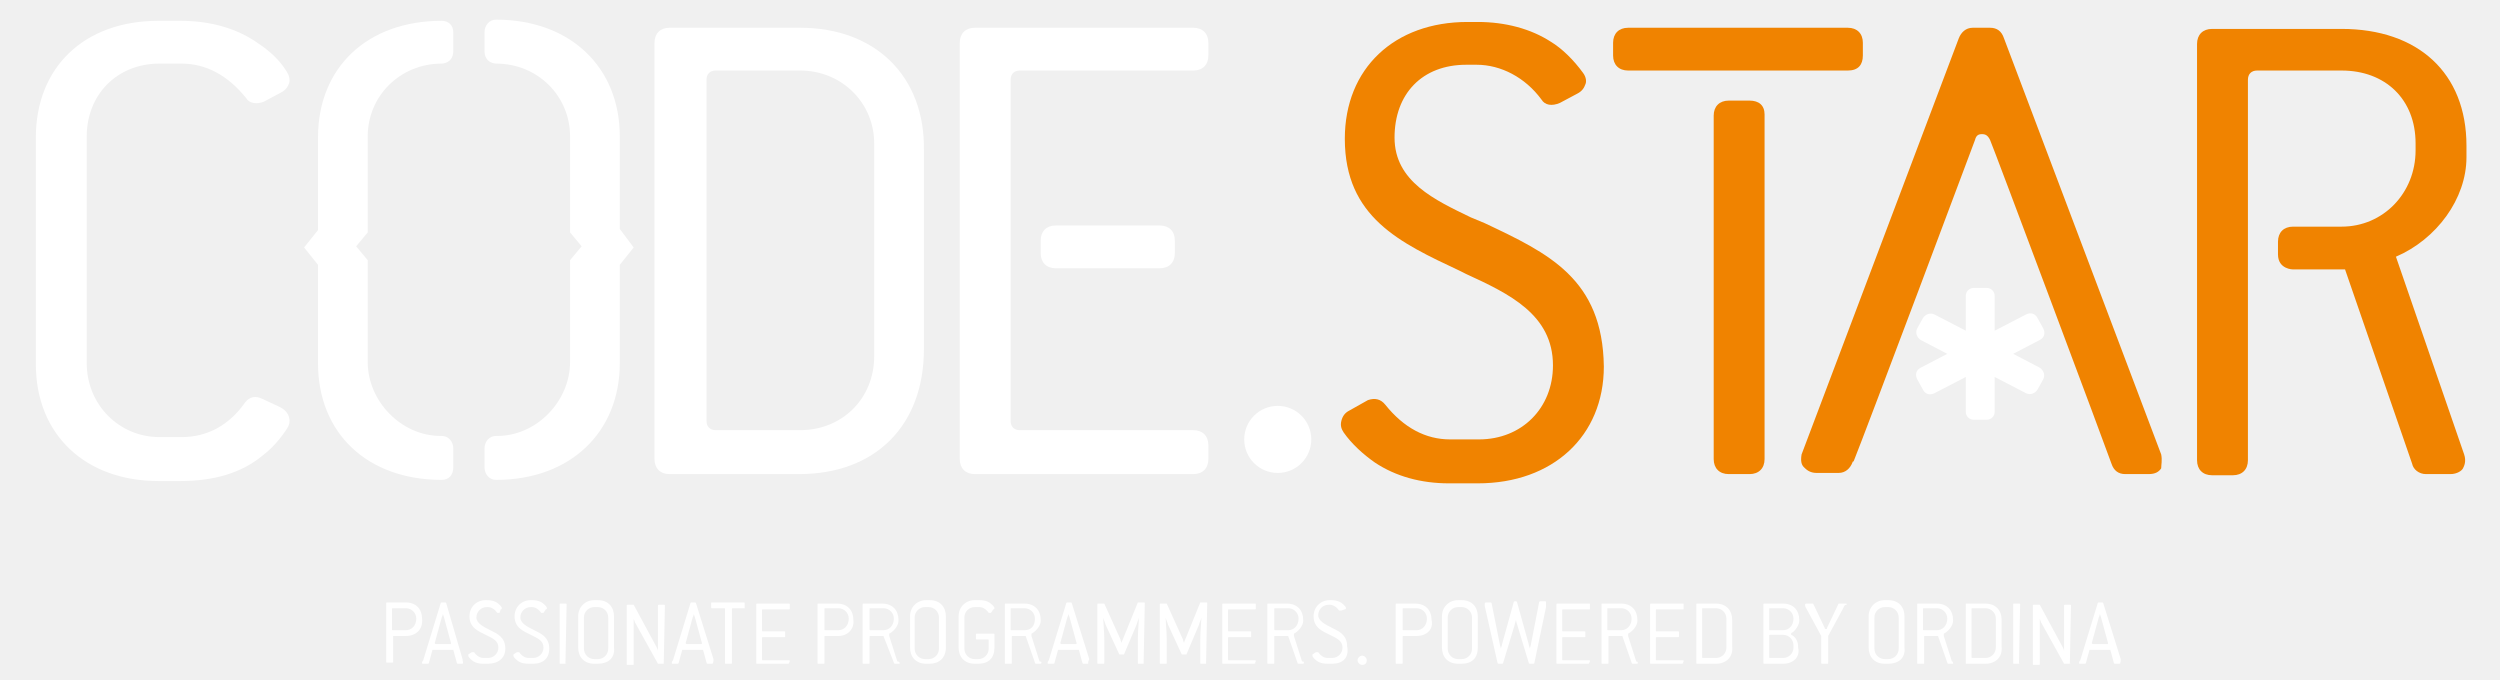
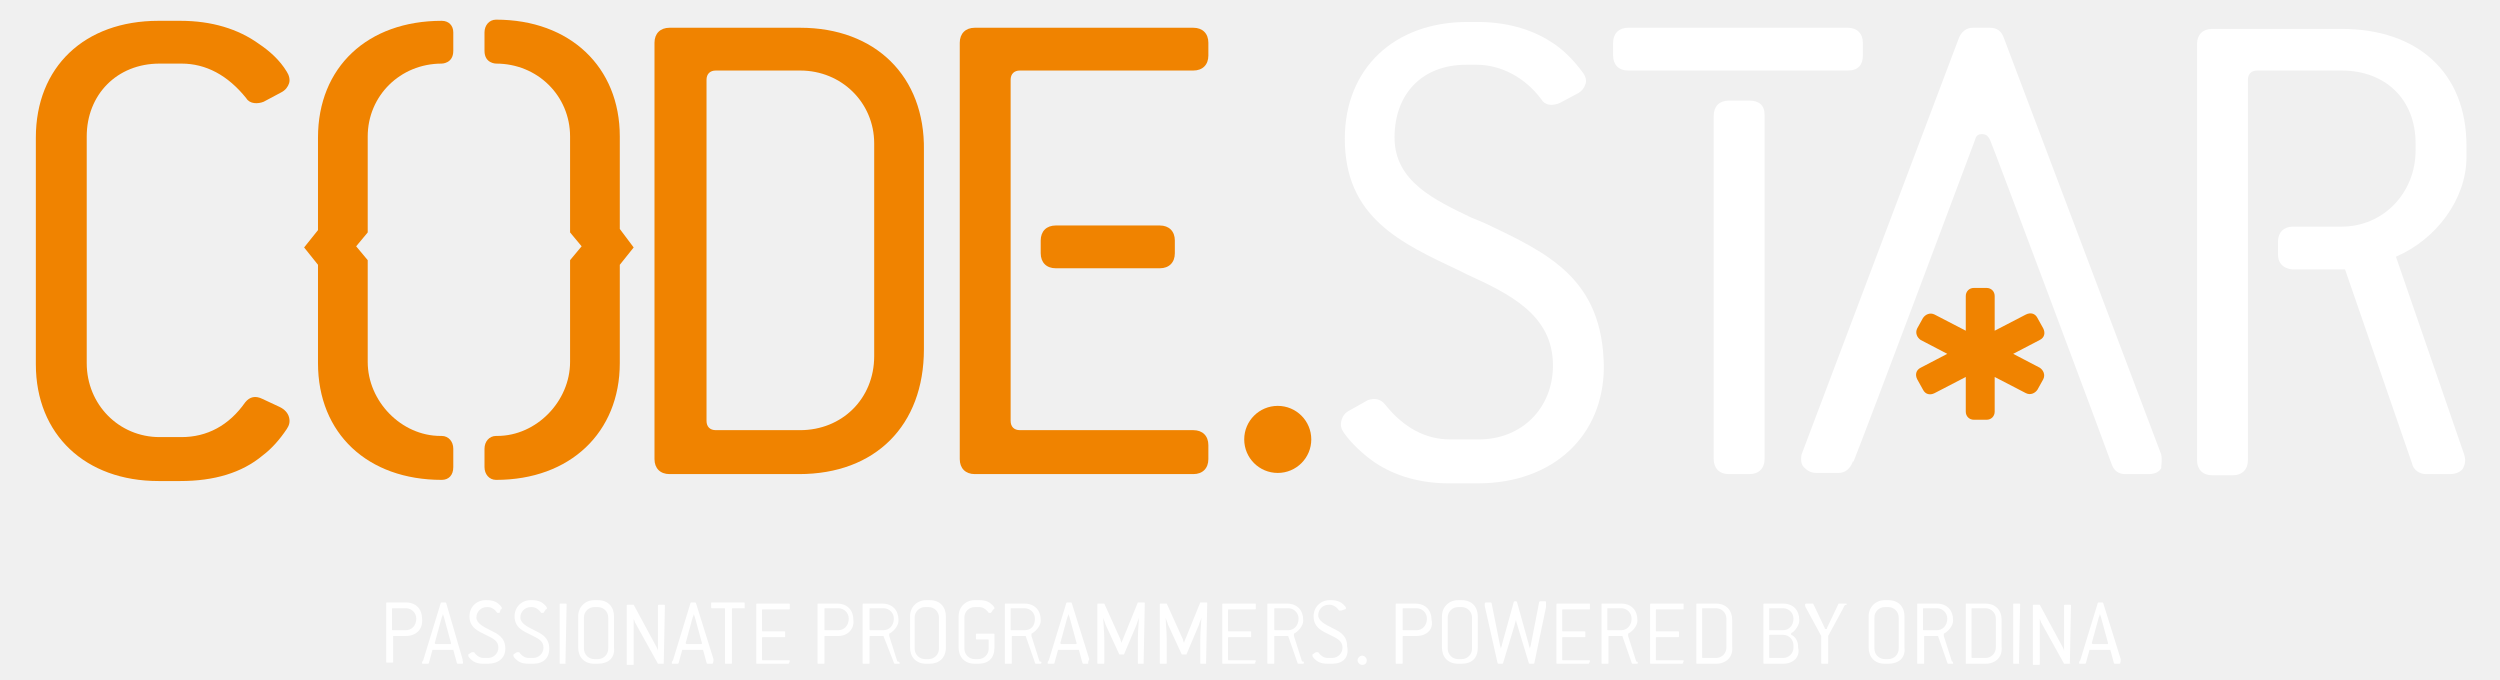
<svg xmlns="http://www.w3.org/2000/svg" version="1.1" id="Layer_1" x="0px" y="0px" viewBox="0 0 216.2 58.8" style="enable-background:new 0 0 216.2 58.8;" xml:space="preserve">
  <style type="text/css">
- 	.st0{fill:#FFFFFF;}
- 	.st1{fill:#F08300;}
+ 	.st0{fill:#F08300;}
+ 	.st1{fill:#FFFFFF;}
	.st2{opacity:0.45;}
	.st3{fill:#FFFFFF;}
</style>
  <g>
    <g>
      <circle class="st0" cx="110.5" cy="38" r="2.9" />
      <path class="st0" d="M176.4,31.8l-2.3-1.2l2.3-1.2c0.4-0.2,0.5-0.6,0.3-1l-0.5-0.9c-0.2-0.4-0.6-0.5-1-0.3l-2.7,1.4v-3    c0-0.4-0.3-0.7-0.7-0.7h-1.1c-0.4,0-0.7,0.3-0.7,0.7v3l-2.7-1.4c-0.4-0.2-0.8,0-1,0.3l-0.5,0.9c-0.2,0.4,0,0.8,0.3,1l2.3,1.2    l-2.3,1.2c-0.4,0.2-0.5,0.6-0.3,1l0.5,0.9c0.2,0.4,0.6,0.5,1,0.3l2.7-1.4v3c0,0.4,0.3,0.7,0.7,0.7h1.1c0.4,0,0.7-0.3,0.7-0.7v-3    l2.7,1.4c0.4,0.2,0.8,0,1-0.3l0.5-0.9C176.9,32.4,176.7,32,176.4,31.8z" />
      <path class="st0" d="M13.8,5.5h1.9c2.1,0,4,1,5.6,3c0.3,0.5,1,0.5,1.5,0.3L24.3,8c0.4-0.2,0.6-0.5,0.7-0.8c0.1-0.3,0-0.7-0.2-1    c-0.6-1-1.5-1.8-2.4-2.4c-1.8-1.3-4.1-2-6.8-2h-1.9c-6.4,0-10.6,4-10.6,10.1v19.6c0,6.1,4.3,10.1,10.6,10.1h1.9    c2.9,0,5.3-0.7,7.1-2.2c0.8-0.6,1.5-1.4,2.1-2.3c0.2-0.3,0.3-0.6,0.2-1c-0.1-0.4-0.4-0.7-0.8-0.9l-1.5-0.7    c-0.6-0.3-1.1-0.2-1.5,0.3c-1.4,2-3.3,3-5.5,3h-1.9c-3.5,0-6.3-2.8-6.3-6.4V11.8C7.5,8.2,10.1,5.5,13.8,5.5z" />
      <path class="st1" d="M151.3,8.7h-1.8c-0.8,0-1.3,0.5-1.3,1.3v29.7c0,0.8,0.5,1.3,1.3,1.3h1.8c0.8,0,1.3-0.5,1.3-1.3V9.9    C152.6,9.1,152.1,8.7,151.3,8.7z" />
      <path class="st1" d="M161.1,4.8V3.7c0-0.8-0.5-1.3-1.3-1.3h-19c-0.8,0-1.3,0.5-1.3,1.3v1.1c0,0.8,0.5,1.3,1.3,1.3h19    C160.7,6.1,161.1,5.6,161.1,4.8z" />
      <path class="st0" d="M91.3,19.5c-0.8,0-1.3,0.5-1.3,1.3v1.1c0,0.8,0.5,1.3,1.3,1.3h9c0.8,0,1.3-0.5,1.3-1.3v-1.1    c0-0.8-0.5-1.3-1.3-1.3H91.3z" />
      <path class="st1" d="M128.4,19.3l-1.2-0.5c-3.1-1.5-6.6-3.1-6.6-6.9c0-3.8,2.4-6.3,6.2-6.3h0.9c2.1,0,4.2,1.1,5.6,3    c0.3,0.5,0.9,0.6,1.6,0.3l1.5-0.8c0.4-0.2,0.6-0.5,0.7-0.8c0.1-0.2,0.1-0.6-0.2-1c-0.8-1.1-1.8-2.1-2.8-2.7    c-1.7-1.1-3.9-1.7-6.3-1.7h-0.9c-6.3,0-10.6,4-10.6,10.1c0,6.8,4.8,9,9.9,11.4l0.6,0.3c3.7,1.7,7.5,3.5,7.5,7.9    c0,3.7-2.7,6.4-6.4,6.4h-2.5c-2.1,0-4-1-5.6-3c-0.4-0.5-0.9-0.6-1.5-0.4l-1.6,0.9c-0.4,0.2-0.6,0.5-0.7,0.9c-0.1,0.4,0,0.7,0.2,1    c0.7,1,1.7,1.9,2.7,2.6c1.8,1.2,4,1.8,6.4,1.8h2.5c6.5,0,10.9-4.1,10.9-10.1C138.6,24.1,133.9,21.9,128.4,19.3z" />
      <path class="st0" d="M69.2,2.4H57.9c-0.8,0-1.3,0.5-1.3,1.3v36c0,0.8,0.5,1.3,1.3,1.3h11.2c6.6,0,10.8-4.2,10.8-10.8V13    C80,6.6,75.7,2.4,69.2,2.4z M75.6,30.8c0,3.7-2.8,6.4-6.4,6.4h-7.3c-0.5,0-0.8-0.3-0.8-0.8V6.9c0-0.5,0.3-0.8,0.8-0.8h7.3    c3.6,0,6.4,2.8,6.4,6.3V30.8z" />
      <path class="st0" d="M88.2,6.1h15c0.8,0,1.3-0.5,1.3-1.3V3.7c0-0.8-0.5-1.3-1.3-1.3H84.3c-0.8,0-1.3,0.5-1.3,1.3v36    c0,0.8,0.5,1.3,1.3,1.3h18.9c0.8,0,1.3-0.5,1.3-1.3v-1.2c0-0.8-0.5-1.3-1.3-1.3h-15c-0.5,0-0.8-0.3-0.8-0.8V6.9    C87.4,6.4,87.7,6.1,88.2,6.1z" />
      <path class="st1" d="M213.3,13.6v-1c0-6.3-4.2-10.1-10.8-10.1h-11.2c-0.8,0-1.3,0.5-1.3,1.3v36c0,0.8,0.5,1.3,1.3,1.3h1.8    c0.8,0,1.3-0.5,1.3-1.3V6.9c0-0.5,0.3-0.8,0.8-0.8h7.3c3.8,0,6.4,2.5,6.4,6.3V13c0,3.7-2.8,6.6-6.4,6.6h-4.2    c-0.8,0-1.3,0.5-1.3,1.3v1.1c0,1.3,1.3,1.3,1.3,1.3h4.5l5.8,16.8c0.1,0.5,0.6,0.9,1.2,0.9h2.1c0.6,0,1-0.3,1.1-0.5    c0.1-0.2,0.3-0.6,0.1-1.2l-5.9-17.1C210.7,20.7,213.3,17.2,213.3,13.6z" />
      <g>
        <path class="st1" d="M186.9,39.3L186.9,39.3l-13.6-36c-0.2-0.6-0.6-0.9-1.2-0.9h-1.5c-0.6,0-1,0.4-1.2,0.9l-13.6,36l0,0     c-0.1,0.6,0,0.9,0.2,1.1c0.2,0.2,0.5,0.5,1.1,0.5h1.9c0.6,0,1-0.4,1.2-0.9c0,0,0-0.1,0.1-0.1c0.9-2.2,10.4-27.5,10.5-27.8     c0.1-0.4,0.3-0.5,0.6-0.5s0.5,0.1,0.7,0.5c0.2,0.4,10.2,27.1,10.5,28c0.2,0.6,0.6,0.9,1.2,0.9h2c0.6,0,0.9-0.2,1.1-0.5     C186.9,40.2,187,39.8,186.9,39.3z" />
      </g>
      <g>
        <path class="st0" d="M38.2,1.8L38.2,1.8c-6.4,0-10.7,4-10.7,10.1v8l-1.2,1.5l1.2,1.5v8.5c0,6.1,4.3,10.1,10.7,10.1     c0.6,0,1-0.4,1-1.1v-1.6c0-0.6-0.4-1.1-1-1.1h-0.1c-3.4,0-6.3-3-6.3-6.4v-8.8l-1-1.2l1-1.2v-8.3c0-3.5,2.8-6.3,6.4-6.3     c0,0,0,0,0,0c0,0,1,0,1-1.1V2.8C39.2,2.2,38.8,1.8,38.2,1.8z" />
        <path class="st0" d="M53.6,19.8v-8c0-6-4.3-10.1-10.7-10.1h0c-0.6,0-1,0.5-1,1.1v1.6c0,1.1,1,1.1,1,1.1c0,0,0,0,0,0     c3.6,0,6.4,2.8,6.4,6.3v8.3l1,1.2l-1,1.2v8.8c0,3.4-2.9,6.4-6.3,6.4h-0.1c-0.6,0-1,0.5-1,1.1v1.6c0,0.6,0.4,1.1,1,1.1     c6.4,0,10.7-4.1,10.7-10.1v-8.5l1.2-1.5L53.6,19.8z" />
      </g>
    </g>
    <g>
      <g>
        <path class="st3" d="M35.1,55h-1.1C34,55,34,55,34,55v2.2c0,0.1,0,0.1-0.1,0.1h-0.4c-0.1,0-0.1,0-0.1-0.1v-5c0-0.1,0-0.1,0.1-0.1     h1.6c0.9,0,1.4,0.6,1.4,1.4C36.6,54.4,36,55,35.1,55z M36,53.5c0-0.5-0.4-0.9-0.9-0.9h-1.1c-0.1,0-0.1,0-0.1,0.1v1.7     c0,0.1,0,0.1,0.1,0.1h1.1C35.6,54.5,36,54.1,36,53.5L36,53.5z" />
        <path class="st3" d="M40,57.4h-0.4c0,0-0.1,0-0.1-0.1l-0.3-1.1c0,0,0,0-0.1,0h-1.6c0,0-0.1,0-0.1,0l-0.3,1.1c0,0,0,0.1-0.1,0.1     h-0.4c-0.1,0-0.1,0-0.1-0.1c0,0,0-0.1,0.1-0.2l1.5-4.9c0,0,0-0.1,0.1-0.1h0.3c0,0,0.1,0,0.1,0.1L40,57C40,57.2,40.1,57.3,40,57.4     C40.1,57.3,40,57.4,40,57.4z M38.4,53.4c0,0-0.1-0.3-0.1-0.3h0c0,0.1-0.1,0.3-0.1,0.3l-0.6,2.2c0,0,0,0.1,0.1,0.1h1.2     c0.1,0,0.1,0,0.1-0.1L38.4,53.4z" />
        <path class="st3" d="M42.2,57.4h-0.4c-0.6,0-0.9-0.2-1.1-0.4c-0.1-0.1-0.2-0.2-0.2-0.3c0,0,0,0,0-0.1l0.3-0.2c0,0,0,0,0.1,0     c0,0,0,0,0.1,0c0.2,0.3,0.5,0.5,0.8,0.5h0.4c0.5,0,0.9-0.4,0.9-0.9c0-0.6-0.5-0.8-1.1-1.1c-0.6-0.3-1.4-0.6-1.4-1.6     c0-0.8,0.6-1.4,1.4-1.4h0.1c0.6,0,0.9,0.2,1.1,0.4c0.1,0.1,0.2,0.2,0.2,0.3c0,0,0,0.1-0.1,0.1L43.2,53c0,0-0.1,0-0.1,0     c0,0,0,0-0.1,0c-0.2-0.3-0.5-0.5-0.8-0.5h-0.1c-0.5,0-0.9,0.4-0.9,0.9c0,0.5,0.6,0.8,1.2,1.1c0.6,0.3,1.3,0.6,1.3,1.6     C43.7,56.9,43.1,57.4,42.2,57.4z" />
        <path class="st3" d="M46.1,57.4h-0.4c-0.6,0-0.9-0.2-1.1-0.4c-0.1-0.1-0.2-0.2-0.2-0.3c0,0,0,0,0-0.1l0.3-0.2c0,0,0,0,0.1,0     c0,0,0,0,0.1,0c0.2,0.3,0.5,0.5,0.8,0.5h0.4c0.5,0,0.9-0.4,0.9-0.9c0-0.6-0.5-0.8-1.1-1.1c-0.6-0.3-1.4-0.6-1.4-1.6     c0-0.8,0.6-1.4,1.4-1.4h0.1c0.6,0,0.9,0.2,1.1,0.4c0.1,0.1,0.2,0.2,0.2,0.3c0,0,0,0.1-0.1,0.1L47,53c0,0-0.1,0-0.1,0     c0,0,0,0-0.1,0c-0.2-0.3-0.5-0.5-0.8-0.5h-0.1c-0.5,0-0.9,0.4-0.9,0.9c0,0.5,0.6,0.8,1.2,1.1c0.6,0.3,1.3,0.6,1.3,1.6     C47.5,56.9,47,57.4,46.1,57.4z" />
        <path class="st3" d="M48.9,57.4h-0.4c-0.1,0-0.1,0-0.1-0.1v-5c0-0.1,0-0.1,0.1-0.1h0.4c0.1,0,0.1,0,0.1,0.1L48.9,57.4     C49,57.3,49,57.4,48.9,57.4z" />
        <path class="st3" d="M51.7,57.4h-0.3c-0.9,0-1.4-0.6-1.4-1.4v-2.7c0-0.8,0.6-1.4,1.4-1.4h0.3c0.9,0,1.4,0.6,1.4,1.4v2.7     C53.2,56.9,52.6,57.4,51.7,57.4z M52.6,53.4c0-0.5-0.4-0.9-0.9-0.9h-0.3c-0.5,0-0.9,0.4-0.9,0.9v2.7c0,0.5,0.4,0.9,0.9,0.9h0.3     c0.5,0,0.9-0.4,0.9-0.9V53.4z" />
        <path class="st3" d="M57.4,57.4H57c0,0-0.1,0-0.1,0l-2-3.6c0-0.1-0.1-0.2-0.1-0.3l0,0c0,0.2,0,1.3,0,1.9v2c0,0.1,0,0.1-0.1,0.1     h-0.4c-0.1,0-0.1,0-0.1-0.1v-5c0-0.1,0-0.1,0.1-0.1h0.4c0,0,0.1,0,0.1,0l2,3.7c0,0,0.1,0.2,0.1,0.3l0,0c0-0.2,0-1.3,0-1.9v-2     c0-0.1,0-0.1,0.1-0.1h0.4c0.1,0,0.1,0,0.1,0.1L57.4,57.4C57.4,57.3,57.4,57.4,57.4,57.4z" />
        <path class="st3" d="M61.6,57.4h-0.4c0,0-0.1,0-0.1-0.1l-0.3-1.1c0,0,0,0-0.1,0h-1.6c0,0-0.1,0-0.1,0l-0.3,1.1c0,0,0,0.1-0.1,0.1     h-0.4c-0.1,0-0.1,0-0.1-0.1c0,0,0-0.1,0.1-0.2l1.5-4.9c0,0,0-0.1,0.1-0.1h0.3c0,0,0.1,0,0.1,0.1l1.5,4.8     C61.7,57.2,61.7,57.3,61.6,57.4C61.7,57.3,61.7,57.4,61.6,57.4z M60.1,53.4c0,0-0.1-0.3-0.1-0.3h0c0,0.1-0.1,0.3-0.1,0.3     l-0.6,2.2c0,0,0,0.1,0.1,0.1h1.2c0.1,0,0.1,0,0.1-0.1L60.1,53.4z" />
        <path class="st3" d="M64.4,52.6h-1c-0.1,0-0.1,0-0.1,0.1v4.6c0,0.1,0,0.1-0.1,0.1h-0.4c-0.1,0-0.1,0-0.1-0.1v-4.6     c0-0.1,0-0.1-0.1-0.1h-1c-0.1,0-0.1,0-0.1-0.1v-0.3c0-0.1,0-0.1,0.1-0.1h2.7c0.1,0,0.1,0,0.1,0.1L64.4,52.6     C64.5,52.6,64.5,52.6,64.4,52.6z" />
        <path class="st3" d="M68.2,57.4h-2.7c-0.1,0-0.1,0-0.1-0.1v-5c0-0.1,0-0.1,0.1-0.1h2.7c0.1,0,0.1,0,0.1,0.1v0.3     c0,0.1,0,0.1-0.1,0.1H66c-0.1,0-0.1,0-0.1,0.1v1.7c0,0.1,0,0.1,0.1,0.1h1.8c0.1,0,0.1,0,0.1,0.1v0.3c0,0.1,0,0.1-0.1,0.1H66     c-0.1,0-0.1,0-0.1,0.1v1.8c0,0.1,0,0.1,0.1,0.1h2.2c0.1,0,0.1,0,0.1,0.1L68.2,57.4C68.3,57.3,68.2,57.4,68.2,57.4z" />
        <path class="st3" d="M72.5,55h-1.1c-0.1,0-0.1,0-0.1,0.1v2.2c0,0.1,0,0.1-0.1,0.1h-0.4c-0.1,0-0.1,0-0.1-0.1v-5     c0-0.1,0-0.1,0.1-0.1h1.6c0.9,0,1.4,0.6,1.4,1.4C73.9,54.4,73.3,55,72.5,55z M73.4,53.5c0-0.5-0.4-0.9-0.9-0.9h-1.1     c-0.1,0-0.1,0-0.1,0.1v1.7c0,0.1,0,0.1,0.1,0.1h1.1C73,54.5,73.4,54.1,73.4,53.5L73.4,53.5z" />
        <path class="st3" d="M77.8,57.4h-0.4c0,0-0.1,0-0.1-0.1L76.4,55c0,0,0,0-0.1,0h-1c-0.1,0-0.1,0-0.1,0.1v2.2c0,0.1,0,0.1-0.1,0.1     h-0.4c-0.1,0-0.1,0-0.1-0.1v-5c0-0.1,0-0.1,0.1-0.1h1.6c0.9,0,1.4,0.6,1.4,1.4v0.1c0,0.4-0.4,0.9-0.8,1.1c0,0,0,0,0,0.1     s0,0.1,0,0.1l0.7,2.2C77.8,57.2,77.8,57.3,77.8,57.4C77.8,57.3,77.8,57.4,77.8,57.4z M77.3,53.5c0-0.5-0.4-0.9-0.9-0.9h-1.1     c-0.1,0-0.1,0-0.1,0.1v1.7c0,0.1,0,0.1,0.1,0.1h1.1C76.9,54.5,77.3,54.1,77.3,53.5L77.3,53.5z" />
        <path class="st3" d="M80.4,57.4h-0.3c-0.9,0-1.4-0.6-1.4-1.4v-2.7c0-0.8,0.6-1.4,1.4-1.4h0.3c0.9,0,1.4,0.6,1.4,1.4v2.7     C81.8,56.9,81.2,57.4,80.4,57.4z M81.2,53.4c0-0.5-0.4-0.9-0.9-0.9h-0.3c-0.5,0-0.9,0.4-0.9,0.9v2.7c0,0.5,0.4,0.9,0.9,0.9h0.3     c0.5,0,0.9-0.4,0.9-0.9V53.4z" />
        <path class="st3" d="M84.6,57.4h-0.3c-0.9,0-1.4-0.6-1.4-1.4v-2.7c0-0.8,0.6-1.4,1.4-1.4h0.4c0.6,0,0.9,0.2,1.1,0.4     c0.1,0.1,0.2,0.2,0.2,0.3c0,0,0,0.1-0.1,0.1L85.7,53c0,0-0.1,0-0.1,0c0,0,0,0-0.1,0c-0.2-0.3-0.5-0.5-0.8-0.5h-0.4     c-0.5,0-0.9,0.4-0.9,0.9v2.7c0,0.5,0.4,0.9,0.9,0.9h0.3c0.5,0,0.9-0.4,0.9-0.9v-0.7c0-0.1,0-0.1-0.1-0.1h-0.9     c-0.1,0-0.1,0-0.1-0.1v-0.3c0-0.1,0-0.1,0.1-0.1h1.4c0.1,0,0.1,0,0.1,0.1v1.1C86,56.9,85.5,57.4,84.6,57.4z" />
        <path class="st3" d="M90,57.4h-0.4c0,0-0.1,0-0.1-0.1L88.7,55c0,0,0,0-0.1,0h-1c-0.1,0-0.1,0-0.1,0.1v2.2c0,0.1,0,0.1-0.1,0.1H87     c-0.1,0-0.1,0-0.1-0.1v-5c0-0.1,0-0.1,0.1-0.1h1.6c0.9,0,1.4,0.6,1.4,1.4v0.1c0,0.4-0.4,0.9-0.8,1.1c0,0,0,0,0,0.1s0,0.1,0,0.1     l0.7,2.2C90.1,57.2,90.1,57.3,90,57.4C90.1,57.3,90.1,57.4,90,57.4z M89.5,53.5c0-0.5-0.4-0.9-0.9-0.9h-1.1c-0.1,0-0.1,0-0.1,0.1     v1.7c0,0.1,0,0.1,0.1,0.1h1.1C89.2,54.5,89.5,54.1,89.5,53.5L89.5,53.5z" />
        <path class="st3" d="M94.1,57.4h-0.4c0,0-0.1,0-0.1-0.1l-0.3-1.1c0,0,0,0-0.1,0h-1.6c0,0-0.1,0-0.1,0l-0.3,1.1c0,0,0,0.1-0.1,0.1     h-0.4c-0.1,0-0.1,0-0.1-0.1c0,0,0-0.1,0.1-0.2l1.5-4.9c0,0,0-0.1,0.1-0.1h0.3c0,0,0.1,0,0.1,0.1l1.5,4.8     C94.1,57.2,94.1,57.3,94.1,57.4C94.1,57.3,94.1,57.4,94.1,57.4z M92.5,53.4c0,0-0.1-0.3-0.1-0.3h0c0,0.1-0.1,0.3-0.1,0.3     l-0.6,2.2c0,0,0,0.1,0.1,0.1H93c0.1,0,0.1,0,0.1-0.1L92.5,53.4z" />
        <path class="st3" d="M98.9,57.4h-0.4c-0.1,0-0.1,0-0.1-0.1v-2c0-0.7,0.1-1.7,0.1-1.9l0,0c0,0.1-0.2,0.5-0.2,0.6l-1.1,2.6     c0,0,0,0-0.1,0h-0.2c0,0-0.1,0-0.1,0L95.6,54c0-0.1-0.2-0.5-0.2-0.6l0,0c0,0.2,0.1,1.3,0.1,1.9v2c0,0.1,0,0.1-0.1,0.1H95     c-0.1,0-0.1,0-0.1-0.1v-5c0-0.1,0-0.1,0.1-0.1h0.4c0,0,0.1,0,0.1,0l1.4,3.1c0,0.1,0.1,0.3,0.1,0.3h0c0-0.1,0.1-0.3,0.1-0.3     l1.3-3.2c0,0,0,0,0.1,0h0.4c0.1,0,0.1,0,0.1,0.1L98.9,57.4C99,57.3,98.9,57.4,98.9,57.4z" />
        <path class="st3" d="M104.3,57.4h-0.4c-0.1,0-0.1,0-0.1-0.1v-2c0-0.7,0.1-1.7,0.1-1.9l0,0c0,0.1-0.2,0.5-0.2,0.6l-1.1,2.6     c0,0,0,0-0.1,0h-0.2c0,0-0.1,0-0.1,0L101,54c0-0.1-0.2-0.5-0.2-0.6l0,0c0,0.2,0.1,1.3,0.1,1.9v2c0,0.1,0,0.1-0.1,0.1h-0.4     c-0.1,0-0.1,0-0.1-0.1v-5c0-0.1,0-0.1,0.1-0.1h0.4c0,0,0.1,0,0.1,0l1.4,3.1c0,0.1,0.1,0.3,0.1,0.3h0c0-0.1,0.1-0.3,0.1-0.3     l1.3-3.2c0,0,0,0,0.1,0h0.4c0.1,0,0.1,0,0.1,0.1L104.3,57.4C104.4,57.3,104.3,57.4,104.3,57.4z" />
        <path class="st3" d="M108.5,57.4h-2.7c-0.1,0-0.1,0-0.1-0.1v-5c0-0.1,0-0.1,0.1-0.1h2.7c0.1,0,0.1,0,0.1,0.1v0.3     c0,0.1,0,0.1-0.1,0.1h-2.2c-0.1,0-0.1,0-0.1,0.1v1.7c0,0.1,0,0.1,0.1,0.1h1.8c0.1,0,0.1,0,0.1,0.1v0.3c0,0.1,0,0.1-0.1,0.1h-1.8     c-0.1,0-0.1,0-0.1,0.1v1.8c0,0.1,0,0.1,0.1,0.1h2.2c0.1,0,0.1,0,0.1,0.1L108.5,57.4C108.6,57.3,108.6,57.4,108.5,57.4z" />
        <path class="st3" d="M112.7,57.4h-0.4c0,0-0.1,0-0.1-0.1l-0.8-2.3c0,0,0,0-0.1,0h-1c-0.1,0-0.1,0-0.1,0.1v2.2     c0,0.1,0,0.1-0.1,0.1h-0.4c-0.1,0-0.1,0-0.1-0.1v-5c0-0.1,0-0.1,0.1-0.1h1.6c0.9,0,1.4,0.6,1.4,1.4v0.1c0,0.4-0.4,0.9-0.8,1.1     c0,0,0,0,0,0.1s0,0.1,0,0.1l0.7,2.2C112.8,57.2,112.8,57.3,112.7,57.4C112.8,57.3,112.8,57.4,112.7,57.4z M112.3,53.5     c0-0.5-0.4-0.9-0.9-0.9h-1.1c-0.1,0-0.1,0-0.1,0.1v1.7c0,0.1,0,0.1,0.1,0.1h1.1C111.9,54.5,112.3,54.1,112.3,53.5L112.3,53.5z" />
        <path class="st3" d="M115.2,57.4h-0.4c-0.6,0-0.9-0.2-1.1-0.4c-0.1-0.1-0.2-0.2-0.2-0.3c0,0,0,0,0-0.1l0.3-0.2c0,0,0,0,0.1,0     c0,0,0,0,0.1,0c0.2,0.3,0.5,0.5,0.8,0.5h0.4c0.5,0,0.9-0.4,0.9-0.9c0-0.6-0.5-0.8-1.1-1.1c-0.6-0.3-1.4-0.6-1.4-1.6     c0-0.8,0.6-1.4,1.4-1.4h0.1c0.6,0,0.9,0.2,1.1,0.4c0.1,0.1,0.2,0.2,0.2,0.3c0,0,0,0.1-0.1,0.1l-0.3,0.1c0,0-0.1,0-0.1,0     c0,0,0,0-0.1,0c-0.2-0.3-0.5-0.5-0.8-0.5h-0.1c-0.5,0-0.9,0.4-0.9,0.9c0,0.5,0.6,0.8,1.2,1.1c0.6,0.3,1.3,0.6,1.3,1.6     C116.7,56.9,116.1,57.4,115.2,57.4z" />
        <path class="st3" d="M117.8,57.5c-0.2,0-0.4-0.2-0.4-0.4s0.2-0.4,0.4-0.4c0.2,0,0.4,0.2,0.4,0.4     C118.2,57.3,118.1,57.5,117.8,57.5z" />
        <path class="st3" d="M122.5,55h-1.1c-0.1,0-0.1,0-0.1,0.1v2.2c0,0.1,0,0.1-0.1,0.1h-0.4c-0.1,0-0.1,0-0.1-0.1v-5     c0-0.1,0-0.1,0.1-0.1h1.6c0.9,0,1.4,0.6,1.4,1.4C124,54.4,123.4,55,122.5,55z M123.4,53.5c0-0.5-0.4-0.9-0.9-0.9h-1.1     c-0.1,0-0.1,0-0.1,0.1v1.7c0,0.1,0,0.1,0.1,0.1h1.1C123,54.5,123.4,54.1,123.4,53.5L123.4,53.5z" />
        <path class="st3" d="M126.4,57.4h-0.3c-0.9,0-1.4-0.6-1.4-1.4v-2.7c0-0.8,0.6-1.4,1.4-1.4h0.3c0.9,0,1.4,0.6,1.4,1.4v2.7     C127.8,56.9,127.3,57.4,126.4,57.4z M127.3,53.4c0-0.5-0.4-0.9-0.9-0.9h-0.3c-0.5,0-0.9,0.4-0.9,0.9v2.7c0,0.5,0.4,0.9,0.9,0.9     h0.3c0.5,0,0.9-0.4,0.9-0.9V53.4z" />
        <path class="st3" d="M133.7,52.5l-1,4.8c0,0,0,0.1-0.1,0.1h-0.3c0,0-0.1,0-0.1-0.1l-1-3.3c0,0-0.1-0.3-0.1-0.4h0     c0,0.1-0.1,0.3-0.1,0.4l-1,3.3c0,0,0,0.1-0.1,0.1h-0.3c0,0-0.1,0-0.1-0.1l-1.1-4.9c0-0.1,0-0.1,0-0.2c0,0,0-0.1,0.1-0.1h0.4     c0,0,0.1,0,0.1,0.1l0.7,3.5c0,0.1,0.1,0.3,0.1,0.4h0c0-0.1,0.1-0.3,0.1-0.4l1-3.6c0,0,0-0.1,0.1-0.1h0.1c0,0,0.1,0,0.1,0.1l1,3.6     c0,0.1,0.1,0.3,0.1,0.4h0c0-0.1,0.1-0.3,0.1-0.4l0.7-3.6c0,0,0-0.1,0.1-0.1h0.4c0.1,0,0.1,0,0.1,0.1     C133.7,52.3,133.7,52.4,133.7,52.5z" />
        <path class="st3" d="M137.4,57.4h-2.7c-0.1,0-0.1,0-0.1-0.1v-5c0-0.1,0-0.1,0.1-0.1h2.7c0.1,0,0.1,0,0.1,0.1v0.3     c0,0.1,0,0.1-0.1,0.1h-2.2c-0.1,0-0.1,0-0.1,0.1v1.7c0,0.1,0,0.1,0.1,0.1h1.8c0.1,0,0.1,0,0.1,0.1v0.3c0,0.1,0,0.1-0.1,0.1h-1.8     c-0.1,0-0.1,0-0.1,0.1v1.8c0,0.1,0,0.1,0.1,0.1h2.2c0.1,0,0.1,0,0.1,0.1L137.4,57.4C137.4,57.3,137.4,57.4,137.4,57.4z" />
        <path class="st3" d="M141.6,57.4h-0.4c0,0-0.1,0-0.1-0.1l-0.8-2.3c0,0,0,0-0.1,0h-1c-0.1,0-0.1,0-0.1,0.1v2.2     c0,0.1,0,0.1-0.1,0.1h-0.4c-0.1,0-0.1,0-0.1-0.1v-5c0-0.1,0-0.1,0.1-0.1h1.6c0.9,0,1.4,0.6,1.4,1.4v0.1c0,0.4-0.4,0.9-0.8,1.1     c0,0,0,0,0,0.1s0,0.1,0,0.1l0.7,2.2C141.6,57.2,141.7,57.3,141.6,57.4C141.7,57.3,141.6,57.4,141.6,57.4z M141.1,53.5     c0-0.5-0.4-0.9-0.9-0.9h-1.1c-0.1,0-0.1,0-0.1,0.1v1.7c0,0.1,0,0.1,0.1,0.1h1.1C140.7,54.5,141.1,54.1,141.1,53.5L141.1,53.5z" />
        <path class="st3" d="M145.5,57.4h-2.7c-0.1,0-0.1,0-0.1-0.1v-5c0-0.1,0-0.1,0.1-0.1h2.7c0.1,0,0.1,0,0.1,0.1v0.3     c0,0.1,0,0.1-0.1,0.1h-2.2c-0.1,0-0.1,0-0.1,0.1v1.7c0,0.1,0,0.1,0.1,0.1h1.8c0.1,0,0.1,0,0.1,0.1v0.3c0,0.1,0,0.1-0.1,0.1h-1.8     c-0.1,0-0.1,0-0.1,0.1v1.8c0,0.1,0,0.1,0.1,0.1h2.2c0.1,0,0.1,0,0.1,0.1L145.5,57.4C145.6,57.3,145.6,57.4,145.5,57.4z" />
        <path class="st3" d="M148.4,57.4h-1.6c-0.1,0-0.1,0-0.1-0.1v-5c0-0.1,0-0.1,0.1-0.1h1.6c0.9,0,1.4,0.6,1.4,1.4v2.3     C149.9,56.8,149.3,57.4,148.4,57.4z M149.3,53.5c0-0.5-0.4-0.9-0.9-0.9h-1.1c-0.1,0-0.1,0-0.1,0.1v4.1c0,0.1,0,0.1,0.1,0.1h1.1     c0.5,0,0.9-0.4,0.9-0.9V53.5z" />
        <path class="st3" d="M154.2,57.4h-1.6c-0.1,0-0.1,0-0.1-0.1v-5c0-0.1,0-0.1,0.1-0.1h1.6c0.9,0,1.4,0.6,1.4,1.4v0.1     c0,0.3-0.3,0.8-0.6,1c0,0-0.1,0-0.1,0.1c0,0,0,0,0,0.1c0.3,0.1,0.6,0.5,0.6,1v0.1C155.7,56.8,155.1,57.4,154.2,57.4z M155.1,53.5     c0-0.5-0.4-0.9-0.9-0.9h-1.1c-0.1,0-0.1,0-0.1,0.1v1.7c0,0.1,0,0.1,0.1,0.1h1.1C154.7,54.5,155.1,54.1,155.1,53.5L155.1,53.5z      M155.1,55.8c0-0.5-0.4-0.9-0.9-0.9h-1.1c-0.1,0-0.1,0-0.1,0.1v1.8c0,0.1,0,0.1,0.1,0.1h1.1c0.5,0,0.9-0.4,0.9-0.9V55.8z" />
        <path class="st3" d="M159.4,52.6l-1.3,2.4v2.3c0,0.1,0,0.1-0.1,0.1h-0.4c-0.1,0-0.1,0-0.1-0.1V55l-1.3-2.4     c-0.1-0.1-0.1-0.3-0.1-0.3c0,0,0-0.1,0.1-0.1h0.5c0,0,0.1,0,0.1,0l1,2.1c0,0,0,0.1,0.1,0.1s0.1,0,0.1-0.1l1-2.1c0,0,0,0,0.1,0     h0.5c0.1,0,0.1,0,0.1,0.1C159.5,52.3,159.5,52.4,159.4,52.6z" />
        <path class="st3" d="M163.3,57.4h-0.3c-0.9,0-1.4-0.6-1.4-1.4v-2.7c0-0.8,0.6-1.4,1.4-1.4h0.3c0.9,0,1.4,0.6,1.4,1.4v2.7     C164.8,56.9,164.2,57.4,163.3,57.4z M164.2,53.4c0-0.5-0.4-0.9-0.9-0.9h-0.3c-0.5,0-0.9,0.4-0.9,0.9v2.7c0,0.5,0.4,0.9,0.9,0.9     h0.3c0.5,0,0.9-0.4,0.9-0.9V53.4z" />
        <path class="st3" d="M168.9,57.4h-0.4c0,0-0.1,0-0.1-0.1l-0.8-2.3c0,0,0,0-0.1,0h-1c-0.1,0-0.1,0-0.1,0.1v2.2     c0,0.1,0,0.1-0.1,0.1h-0.4c-0.1,0-0.1,0-0.1-0.1v-5c0-0.1,0-0.1,0.1-0.1h1.6c0.9,0,1.4,0.6,1.4,1.4v0.1c0,0.4-0.4,0.9-0.8,1.1     c0,0,0,0,0,0.1s0,0.1,0,0.1l0.7,2.2C168.9,57.2,168.9,57.3,168.9,57.4C168.9,57.3,168.9,57.4,168.9,57.4z M168.4,53.5     c0-0.5-0.4-0.9-0.9-0.9h-1.1c-0.1,0-0.1,0-0.1,0.1v1.7c0,0.1,0,0.1,0.1,0.1h1.1C168,54.5,168.4,54.1,168.4,53.5L168.4,53.5z" />
        <path class="st3" d="M171.7,57.4h-1.6c-0.1,0-0.1,0-0.1-0.1v-5c0-0.1,0-0.1,0.1-0.1h1.6c0.9,0,1.4,0.6,1.4,1.4v2.3     C173.2,56.8,172.6,57.4,171.7,57.4z M172.6,53.5c0-0.5-0.4-0.9-0.9-0.9h-1.1c-0.1,0-0.1,0-0.1,0.1v4.1c0,0.1,0,0.1,0.1,0.1h1.1     c0.5,0,0.9-0.4,0.9-0.9V53.5z" />
        <path class="st3" d="M174.6,57.4h-0.4c-0.1,0-0.1,0-0.1-0.1v-5c0-0.1,0-0.1,0.1-0.1h0.4c0.1,0,0.1,0,0.1,0.1L174.6,57.4     C174.7,57.3,174.7,57.4,174.6,57.4z" />
        <path class="st3" d="M179,57.4h-0.4c0,0-0.1,0-0.1,0l-2-3.6c0-0.1-0.1-0.2-0.1-0.3l0,0c0,0.2,0,1.3,0,1.9v2c0,0.1,0,0.1-0.1,0.1     h-0.4c-0.1,0-0.1,0-0.1-0.1v-5c0-0.1,0-0.1,0.1-0.1h0.4c0,0,0.1,0,0.1,0l2,3.7c0,0,0.1,0.2,0.1,0.3l0,0c0-0.2,0-1.3,0-1.9v-2     c0-0.1,0-0.1,0.1-0.1h0.4c0.1,0,0.1,0,0.1,0.1L179,57.4C179.1,57.3,179.1,57.4,179,57.4z" />
        <path class="st3" d="M183.3,57.4h-0.4c0,0-0.1,0-0.1-0.1l-0.3-1.1c0,0,0,0-0.1,0h-1.6c0,0-0.1,0-0.1,0l-0.3,1.1     c0,0,0,0.1-0.1,0.1h-0.4c-0.1,0-0.1,0-0.1-0.1c0,0,0-0.1,0.1-0.2l1.5-4.9c0,0,0-0.1,0.1-0.1h0.3c0,0,0.1,0,0.1,0.1l1.5,4.8     C183.4,57.2,183.4,57.3,183.3,57.4C183.4,57.3,183.4,57.4,183.3,57.4z M181.7,53.4c0,0-0.1-0.3-0.1-0.3h0c0,0.1-0.1,0.3-0.1,0.3     l-0.6,2.2c0,0,0,0.1,0.1,0.1h1.2c0.1,0,0.1,0,0.1-0.1L181.7,53.4z" />
      </g>
    </g>
  </g>
</svg>
